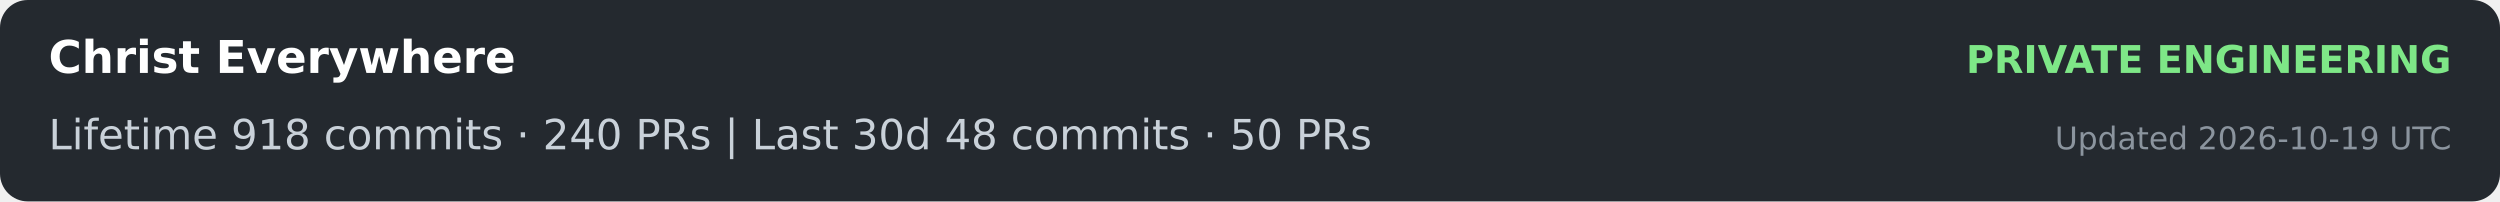
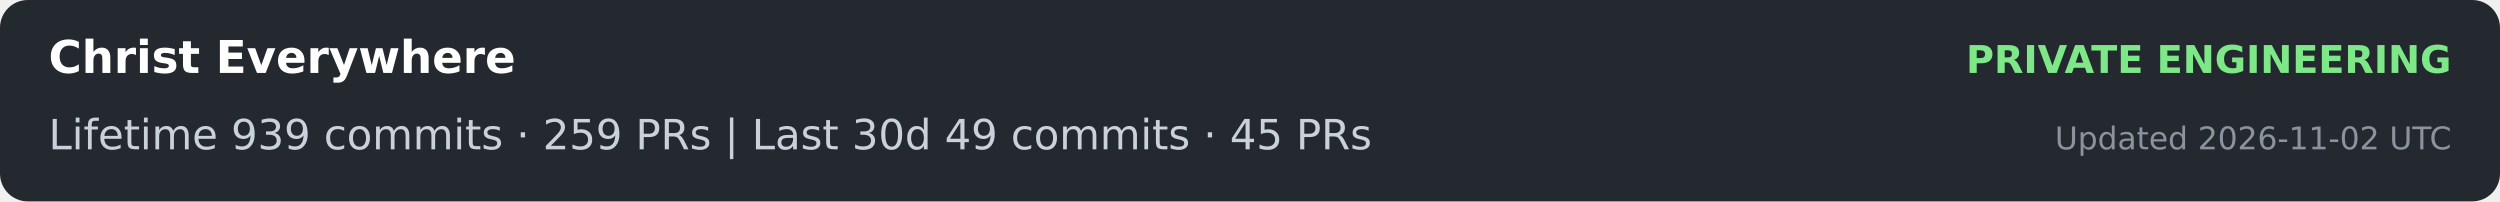
- <svg xmlns="http://www.w3.org/2000/svg" width="720" height="58" role="img" aria-label="Christ Everywhere: lifetime 918 commits and 240 PRs; last 30 days 48 commits and 50 PRs">
+ <svg xmlns="http://www.w3.org/2000/svg" width="720" height="58" role="img" aria-label="Christ Everywhere: lifetime 939 commits and 259 PRs; last 30 days 49 commits and 45 PRs">
  <rect width="720" height="58" rx="8" fill="#24292f" />
  <text x="14" y="21" fill="#ffffff" font-family="Verdana,DejaVu Sans,sans-serif" font-size="13" font-weight="700">Christ Everywhere</text>
  <text x="706" y="21" text-anchor="end" fill="#7ee787" font-family="Verdana,DejaVu Sans,sans-serif" font-size="11" font-weight="700">PRIVATE ENGINEERING</text>
-   <text x="14" y="43" fill="#c9d1d9" font-family="Verdana,DejaVu Sans,sans-serif" font-size="12">Lifetime  918 commits · 240 PRs     |     Last 30d  48 commits · 50 PRs</text>
-   <text x="706" y="43" text-anchor="end" fill="#8b949e" font-family="Verdana,DejaVu Sans,sans-serif" font-size="9">Updated 2026-10-19 UTC</text>
+   <text x="14" y="43" fill="#c9d1d9" font-family="Verdana,DejaVu Sans,sans-serif" font-size="12">Lifetime  939 commits · 259 PRs     |     Last 30d  49 commits · 45 PRs</text>
+   <text x="706" y="43" text-anchor="end" fill="#8b949e" font-family="Verdana,DejaVu Sans,sans-serif" font-size="9">Updated 2026-11-02 UTC</text>
</svg>
